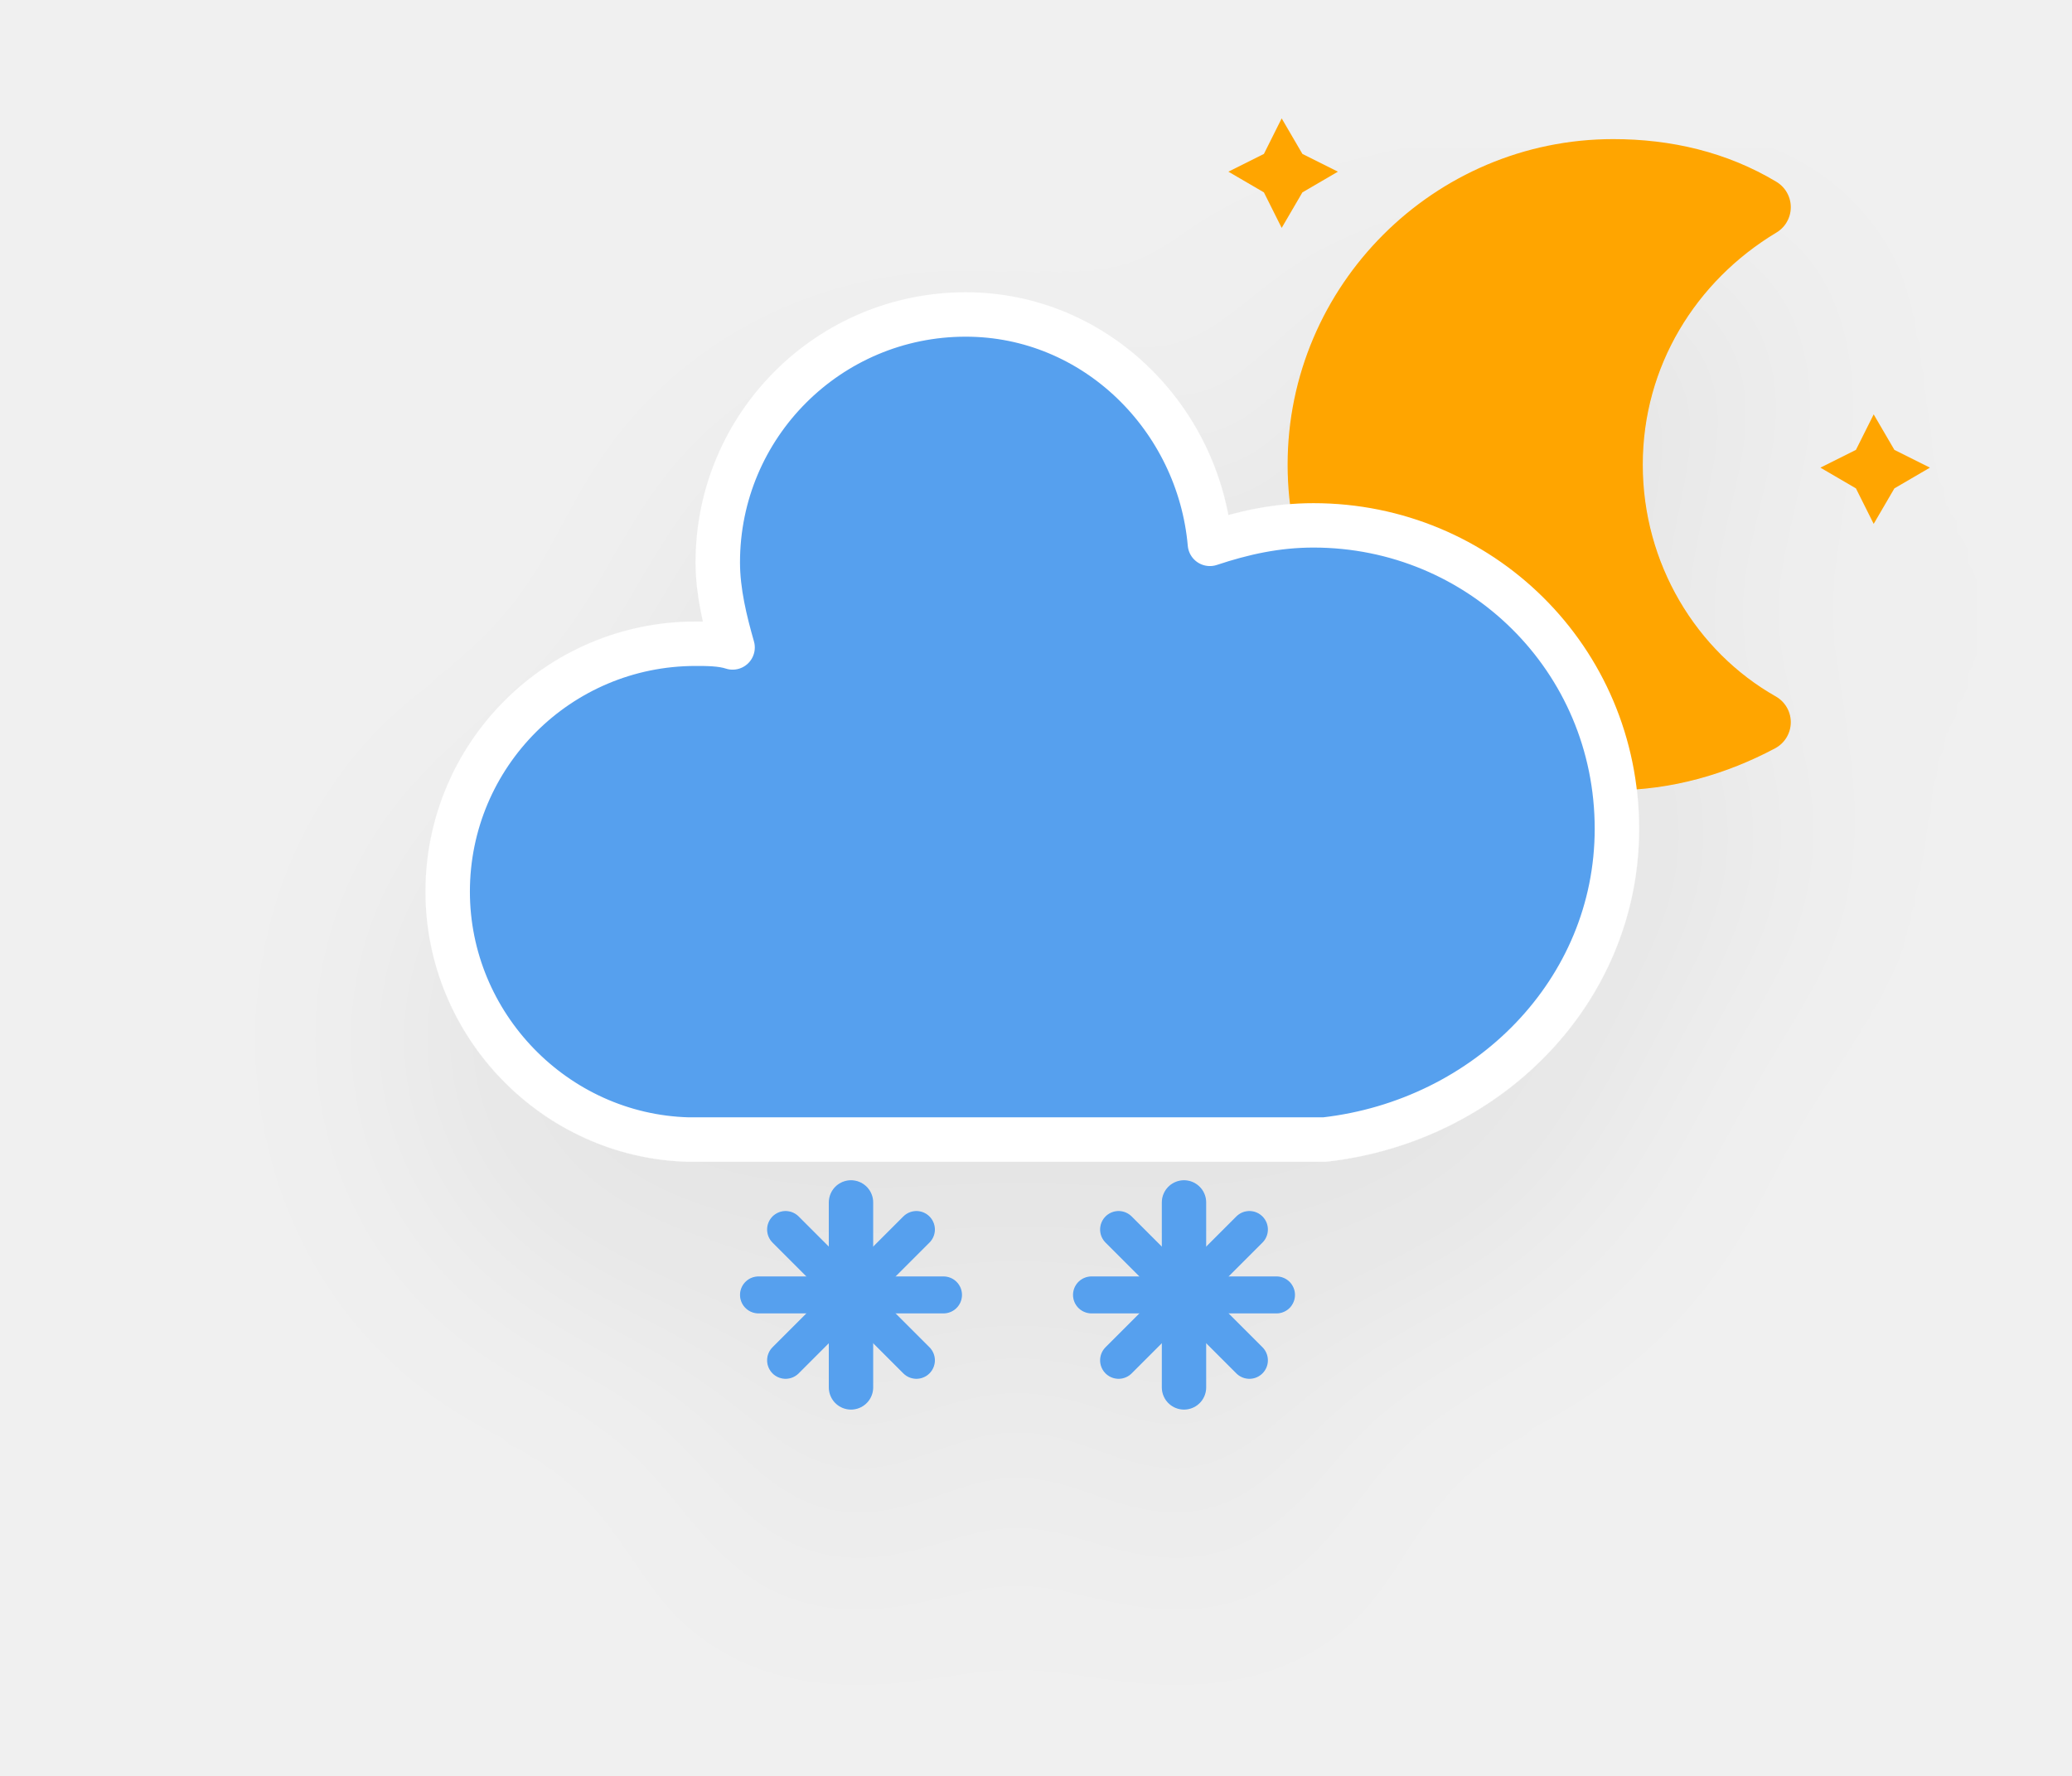
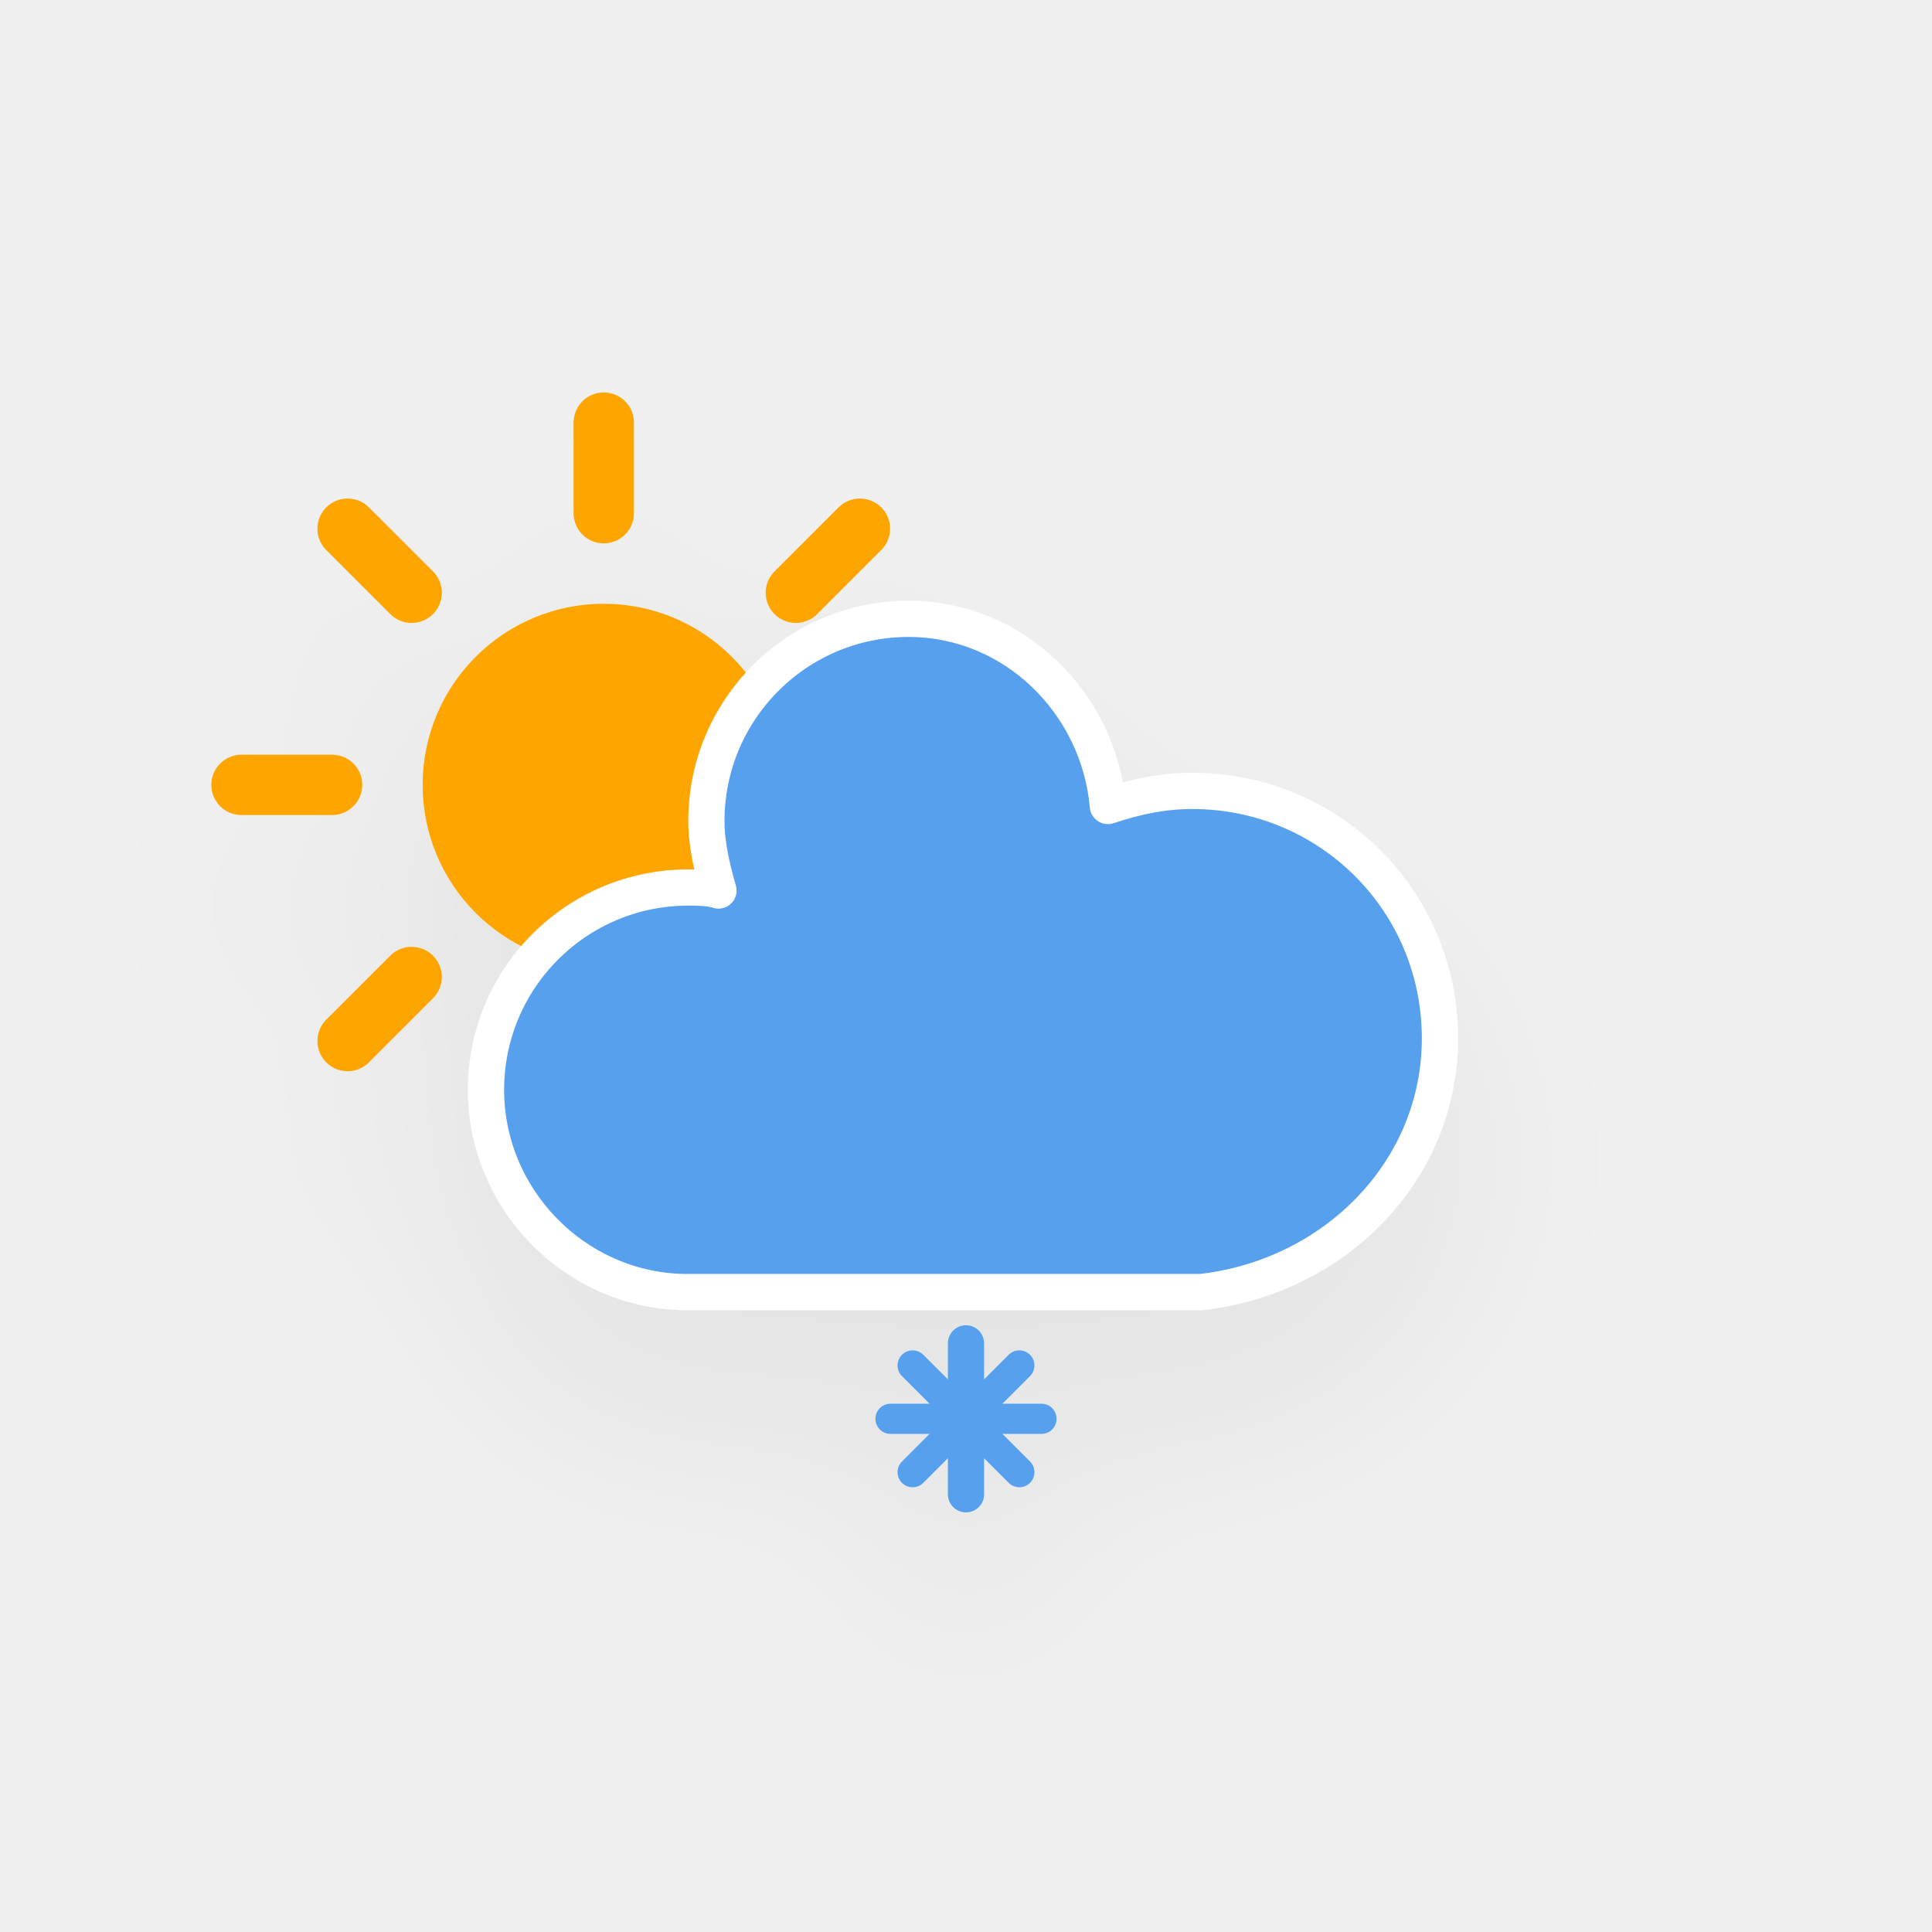
- <svg xmlns="http://www.w3.org/2000/svg" width="56" height="48" version="1.1">
+ <svg xmlns="http://www.w3.org/2000/svg" version="1.1" width="64" height="64" viewbox="0 0 64 64">
  <defs>
-     <filter id="blur" x="-.207" y="-.231" width="1.403" height="1.563">
+     <filter id="blur" width="200%" height="200%">
      <feGaussianBlur in="SourceAlpha" stdDeviation="3" />
      <feOffset dx="0" dy="4" result="offsetblur" />
      <feComponentTransfer>
-         <feFuncA slope="0.05" type="linear" />
+         <feFuncA type="linear" slope="0.05" />
      </feComponentTransfer>
      <feMerge>
        <feMergeNode />
        <feMergeNode in="SourceGraphic" />
      </feMerge>
    </filter>
  </defs>
-   <g transform="translate(16,-2)" filter="url(#blur)">
-     <g transform="matrix(.8 0 0 .8 16 4)">
-       <g class="am-weather-moon-star-1">
-         <polygon points="1.5 3.3 2.7 2.7 3.3 1.5 4 2.7 5.2 3.3 4 4 3.3 5.2 2.7 4" fill="#ffa500" stroke-miterlimit="10" />
+   <g filter="url(#blur)" id="snowy-2">
+     <g transform="translate(20,10)">
+       <g transform="translate(0,16)">
+         <g class="am-weather-sun">
+           <g>
+             <line fill="none" stroke="orange" stroke-linecap="round" stroke-width="2" transform="translate(0,9)" x1="0" x2="0" y1="0" y2="3" />
+           </g>
+           <g transform="rotate(45)">
+             <line fill="none" stroke="orange" stroke-linecap="round" stroke-width="2" transform="translate(0,9)" x1="0" x2="0" y1="0" y2="3" />
+           </g>
+           <g transform="rotate(90)">
+             <line fill="none" stroke="orange" stroke-linecap="round" stroke-width="2" transform="translate(0,9)" x1="0" x2="0" y1="0" y2="3" />
+           </g>
+           <g transform="rotate(135)">
+             <line fill="none" stroke="orange" stroke-linecap="round" stroke-width="2" transform="translate(0,9)" x1="0" x2="0" y1="0" y2="3" />
+           </g>
+           <g transform="rotate(180)">
+             <line fill="none" stroke="orange" stroke-linecap="round" stroke-width="2" transform="translate(0,9)" x1="0" x2="0" y1="0" y2="3" />
+           </g>
+           <g transform="rotate(225)">
+             <line fill="none" stroke="orange" stroke-linecap="round" stroke-width="2" transform="translate(0,9)" x1="0" x2="0" y1="0" y2="3" />
+           </g>
+           <g transform="rotate(270)">
+             <line fill="none" stroke="orange" stroke-linecap="round" stroke-width="2" transform="translate(0,9)" x1="0" x2="0" y1="0" y2="3" />
+           </g>
+           <g transform="rotate(315)">
+             <line fill="none" stroke="orange" stroke-linecap="round" stroke-width="2" transform="translate(0,9)" x1="0" x2="0" y1="0" y2="3" />
+           </g>
+           <animateTransform attributeName="transform" type="rotate" values="0.0;360.0" keyTimes="0;1" dur="9s" repeatCount="indefinite" calcMode="linear" />
+         </g>
+         <circle cx="0" cy="0" fill="orange" r="5" stroke="orange" stroke-width="2" />
      </g>
-       <g class="am-weather-moon-star-2">
-         <polygon transform="translate(20,10)" points="1.5 3.3 2.7 2.7 3.3 1.5 4 2.7 5.2 3.3 4 4 3.3 5.2 2.7 4" fill="#ffa500" stroke-miterlimit="10" />
-       </g>
-       <g class="am-weather-moon">
-         <path d="m14.5 13.2c0-3.7 2-6.9 5-8.7-1.5-0.9-3.2-1.3-5-1.3-5.5 0-10 4.5-10 10s4.5 10 10 10c1.8 0 3.5-0.5 5-1.3-3-1.7-5-5-5-8.7z" fill="#ffa500" stroke="#ffa500" stroke-linejoin="round" stroke-width="2" />
+       <g class="am-weather-cloud-2">
+         <path d="M47.7,35.4c0-4.6-3.7-8.2-8.2-8.2c-1,0-1.9,0.2-2.8,0.5c-0.3-3.4-3.1-6.2-6.6-6.2c-3.7,0-6.7,3-6.7,6.7c0,0.8,0.2,1.6,0.4,2.3    c-0.3-0.1-0.7-0.1-1-0.1c-3.7,0-6.7,3-6.7,6.7c0,3.6,2.9,6.6,6.5,6.7l17.2,0C44.2,43.3,47.7,39.8,47.7,35.4z" fill="#57A0EE" stroke="white" stroke-linejoin="round" stroke-width="1.2" transform="translate(-20,-11)" />
+         <animateTransform attributeName="transform" type="translate" values="0.0,0.0;2.0,0.0;0.0,0.0" keyTimes="0;0.5;1" dur="3s" repeatCount="indefinite" calcMode="linear" />
      </g>
    </g>
-     <g class="am-weather-cloud-3">
-       <path transform="translate(-20,-11)" d="m47.7 35.4c0-4.6-3.7-8.2-8.2-8.2-1 0-1.9 0.2-2.8 0.5-0.3-3.4-3.1-6.2-6.6-6.2-3.7 0-6.7 3-6.7 6.7 0 0.8 0.2 1.6 0.4 2.3-0.3-0.1-0.7-0.1-1-0.1-3.7 0-6.7 3-6.7 6.7 0 3.6 2.9 6.6 6.5 6.7h17.2c4.4-0.5 7.9-4 7.9-8.4z" fill="#57a0ee" stroke="#fff" stroke-linejoin="round" stroke-width="1.2" />
-     </g>
    <g class="am-weather-snow-1">
-       <g transform="translate(7,28)" fill="none" stroke="#57a0ee" stroke-linecap="round">
-         <line transform="translate(0,9)" y1="-2.5" y2="2.5" stroke-width="1.2" />
-         <line transform="rotate(45,-10.864,4.5)" y1="-2.5" y2="2.5" />
-         <line transform="rotate(90,-4.5,4.5)" y1="-2.5" y2="2.5" />
-         <line transform="rotate(135,-1.864,4.5)" y1="-2.5" y2="2.5" />
+       <g transform="translate(32,38)">
+         <line fill="none" stroke="#57A0EE" stroke-linecap="round" stroke-width="1.2" transform="translate(0,9), rotate(0)" x1="0" x2="0" y1="-2.5" y2="2.5" />
+         <line fill="none" stroke="#57A0EE" stroke-linecap="round" stroke-width="1" transform="translate(0,9), rotate(45)" x1="0" x2="0" y1="-2.5" y2="2.5" />
+         <line fill="none" stroke="#57A0EE" stroke-linecap="round" stroke-width="1" transform="translate(0,9), rotate(90)" x1="0" x2="0" y1="-2.5" y2="2.5" />
+         <line fill="none" stroke="#57A0EE" stroke-linecap="round" stroke-width="1" transform="translate(0,9), rotate(135)" x1="0" x2="0" y1="-2.5" y2="2.5" />
      </g>
-     </g>
-     <g class="am-weather-snow-2">
-       <g transform="translate(16,28)" fill="none" stroke="#57a0ee" stroke-linecap="round">
-         <line transform="translate(0,9)" y1="-2.5" y2="2.5" stroke-width="1.2" />
-         <line transform="rotate(45,-10.864,4.5)" y1="-2.5" y2="2.5" />
-         <line transform="rotate(90,-4.5,4.5)" y1="-2.5" y2="2.5" />
-         <line transform="rotate(135,-1.864,4.5)" y1="-2.5" y2="2.5" />
-       </g>
+       <animateTransform attributeName="transform" type="translate" values="-1.2,2.0;1.4,4.0;-1.6,6.0" keyTimes="0.333;0.667;1" dur="2s" repeatCount="indefinite" calcMode="linear" />
+       <animate attributeName="opacity" values="1;1;1;0" keyTimes="0;0.333;0.667;1" dur="2s" repeatCount="indefinite" calcMode="linear" />
    </g>
  </g>
</svg>
